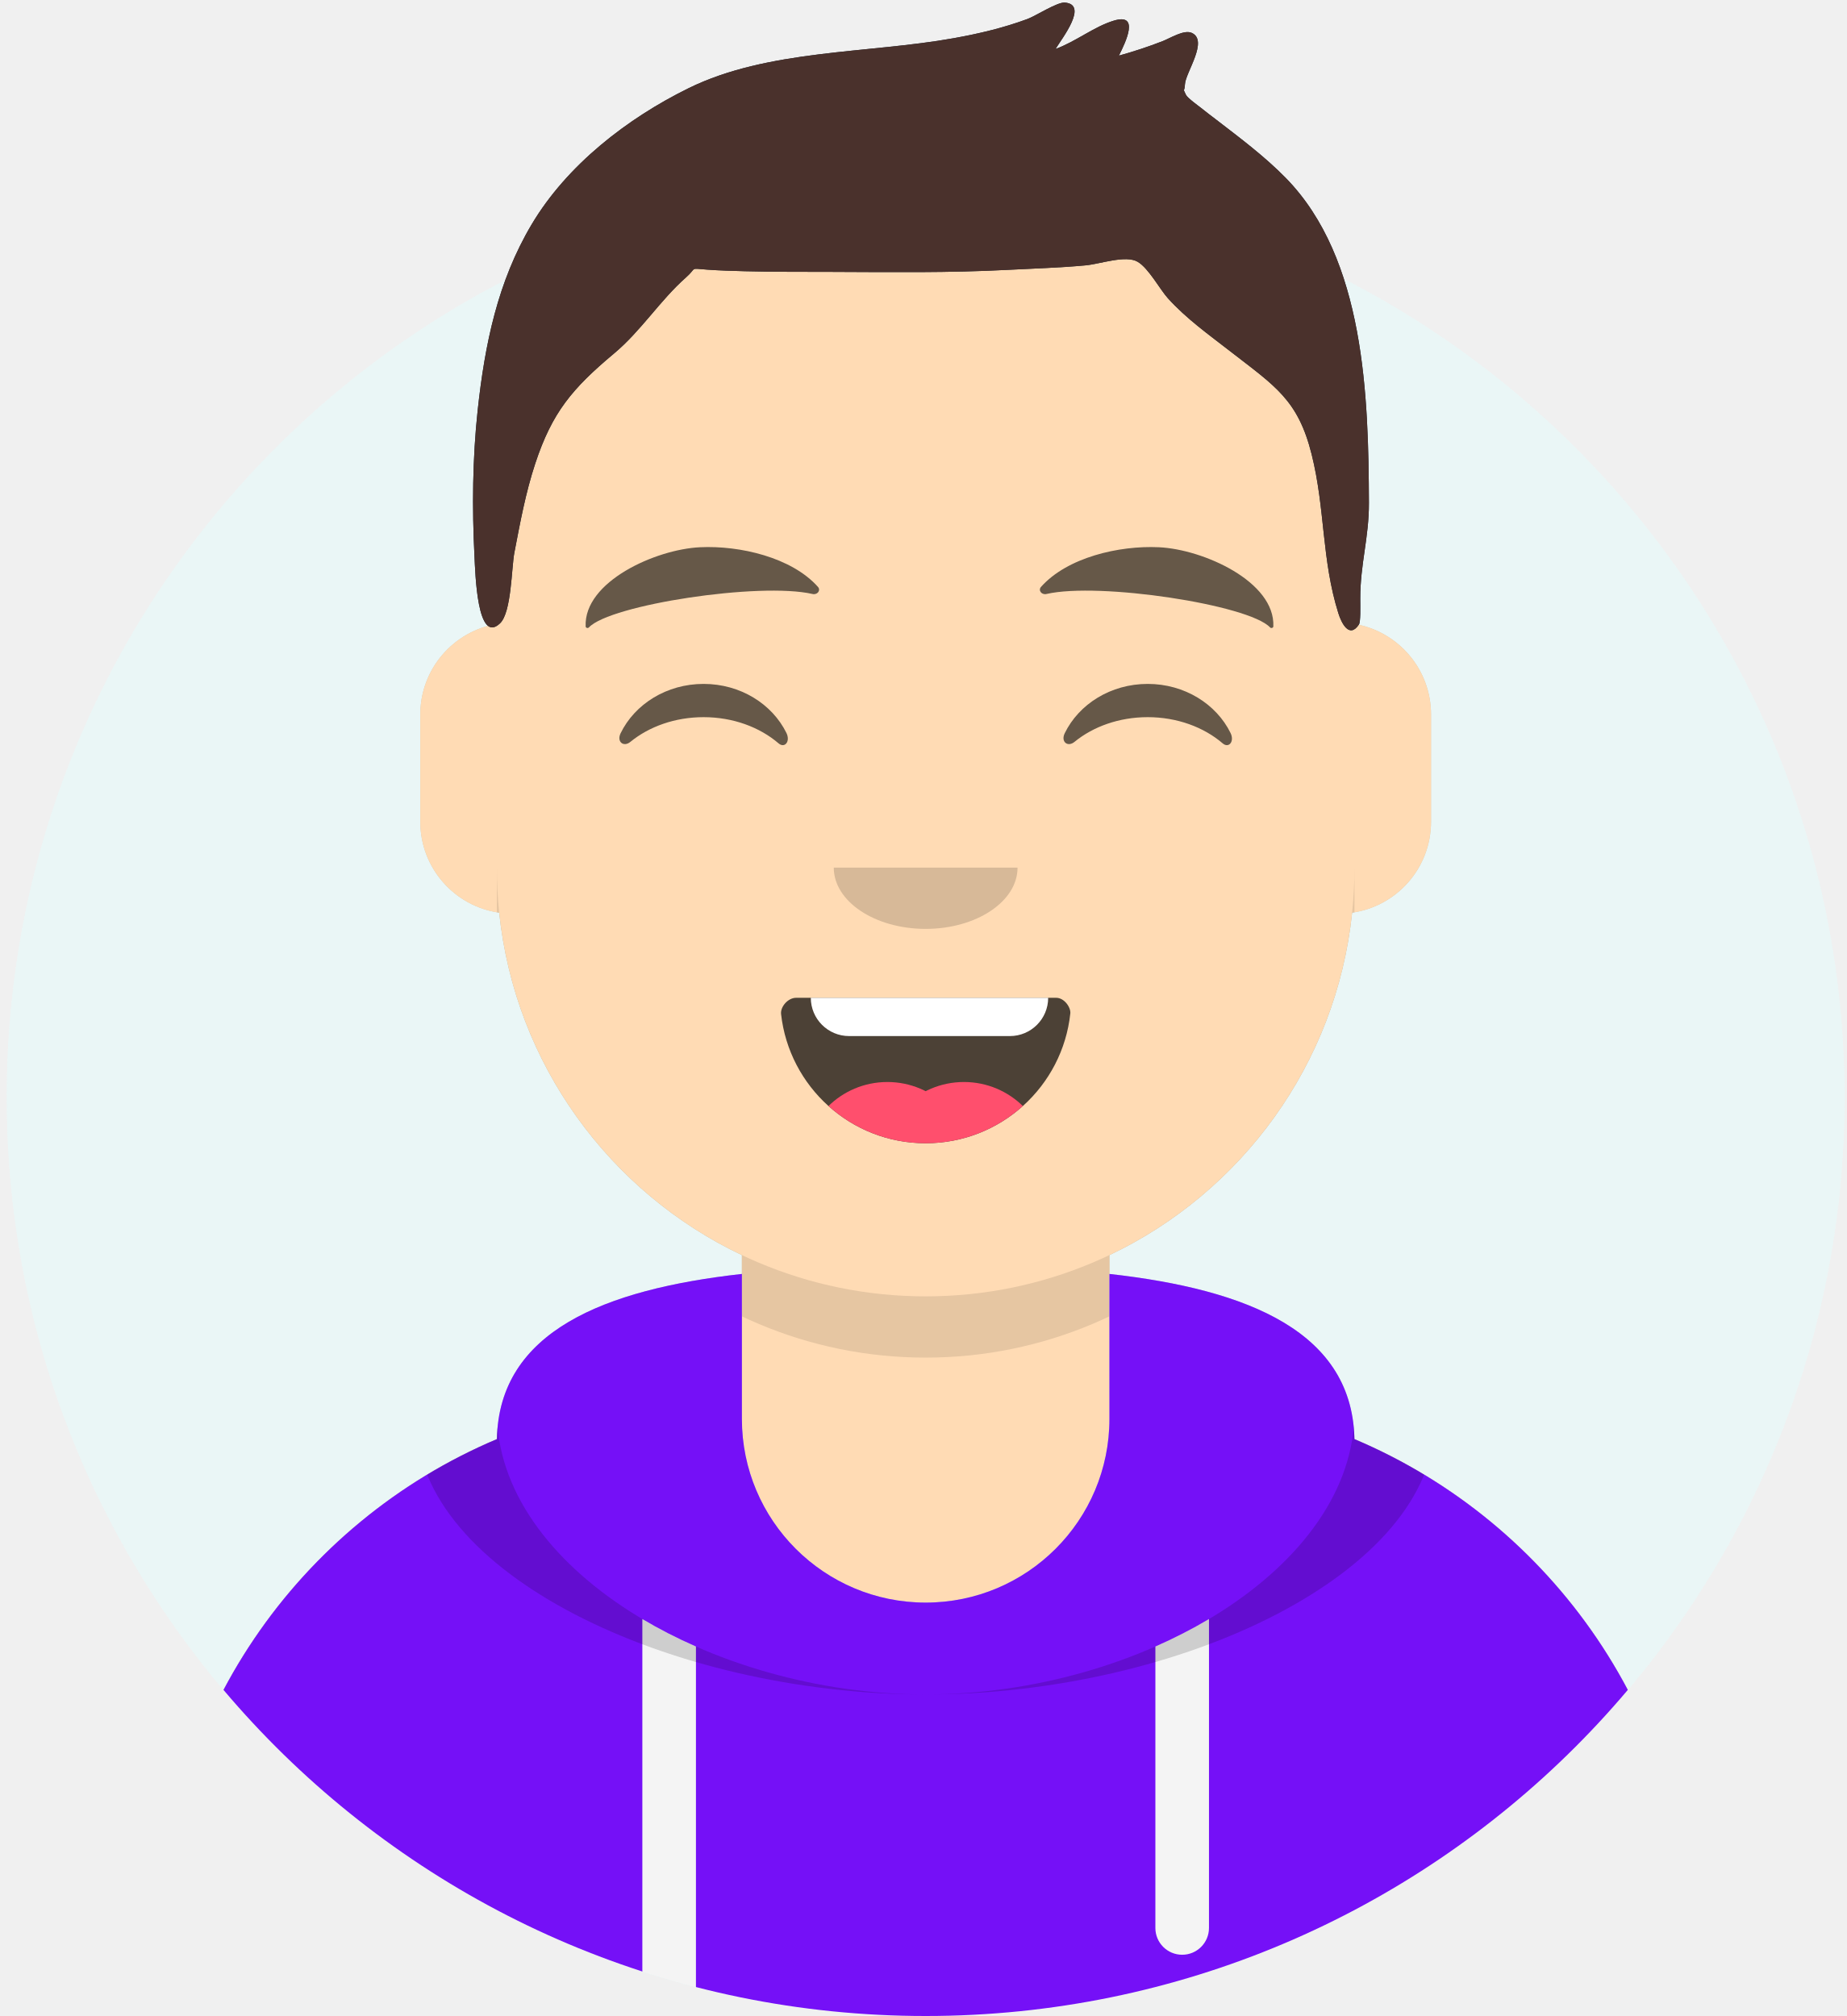
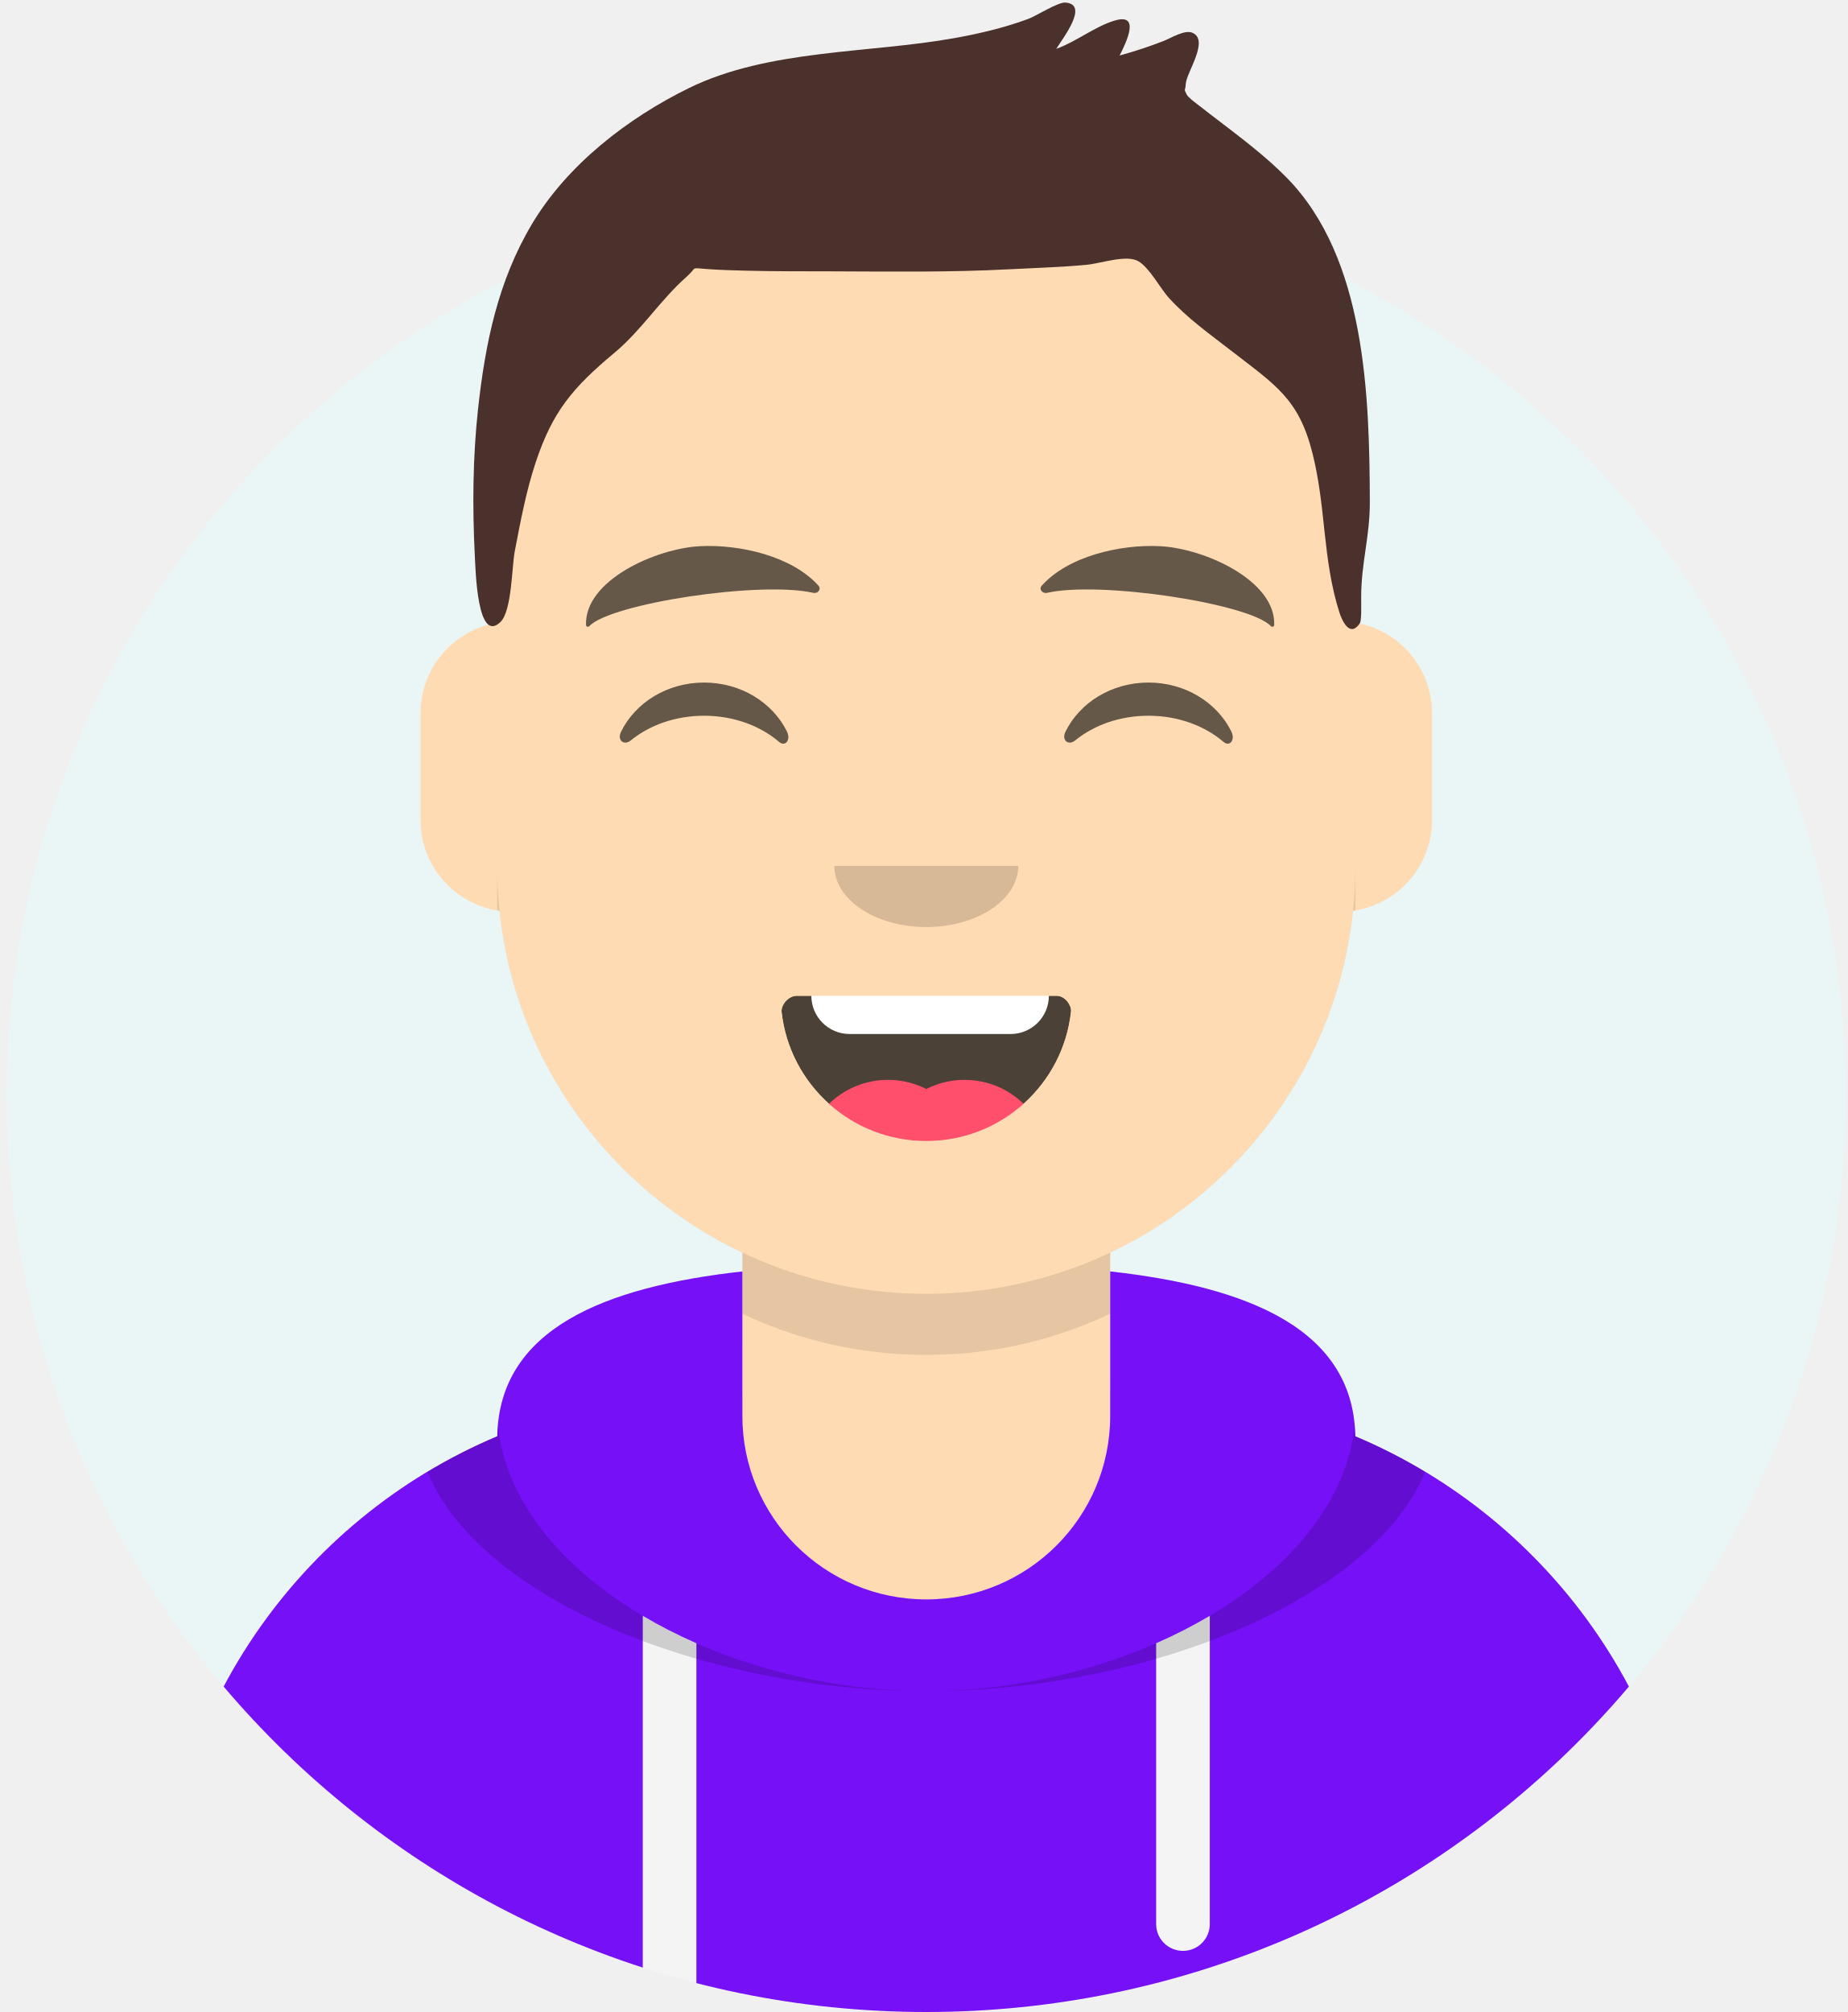
- <svg xmlns="http://www.w3.org/2000/svg" xmlns:xlink="http://www.w3.org/1999/xlink" width="217px" height="237px" viewBox="0 0 217 237" version="1.1">
-   <defs>
-     <circle id="path-1" cx="108" cy="108" r="108" />
-     <path d="M-3.19744231e-14,144 L-3.19744231e-14,-1.42108547e-14 L237.6,-1.42108547e-14 L237.6,144 L226.8,144 C226.8,203.647 178.447,252 118.8,252 C59.153,252 10.8,203.647 10.8,144 L10.8,144 L-3.19744231e-14,144 Z" id="path-3" />
-     <path d="M90,0 C117.835,-5.11323436e-15 140.4,22.565 140.4,50.4 L140.401,55.949 C145.508,56.807 149.4,61.249 149.4,66.6 L149.4,79.2 C149.4,84.647 145.367,89.152 140.125,89.893 C138.265,107.718 127.114,122.78 111.601,130.149 L111.6,146.7 L115.2,146.7 C150.988,146.7 180,175.712 180,211.5 L180,219.6 L0,219.6 L0,211.5 C-4.38277231e-15,175.712 29.012,146.7 64.8,146.7 L68.4,146.7 L68.4,130.15 C52.886,122.78 41.735,107.718 39.875,89.893 C34.633,89.152 30.6,84.647 30.6,79.2 L30.6,66.6 C30.6,61.249 34.492,56.806 39.6,55.949 L39.6,50.4 C39.6,22.565 62.165,5.11323436e-15 90,0 Z" id="path-5" />
-     <path d="M140.401,11.764 C156.691,13.587 169.2,18.597 169.2,31.569 L169.194,31.18 C192.467,41.01 208.8,64.047 208.8,90.9 L208.8,99 L28.8,99 L28.8,90.9 C28.8,64.047 45.133,41.01 68.406,31.18 C68.653,18.496 81.073,13.568 97.2,11.764 L97.2,28.8 C97.2,40.729 106.871,50.4 118.8,50.4 C130.729,50.4 140.4,40.729 140.4,28.8 L140.4,28.8 Z" id="path-7" />
-     <path d="M31.606,13.615 C32.558,22.158 39.803,28.8 48.6,28.8 C57.424,28.8 64.687,22.117 65.603,13.536 C65.676,12.845 64.905,11.7 63.938,11.7 C50.534,11.7 40.264,11.7 33.378,11.7 C32.406,11.7 31.511,12.761 31.606,13.615 Z" id="path-9" />
-     <rect id="path-11" x="0" y="0" width="237.6" height="252" />
-     <path d="M118.135,20.928 C115.651,18.39 112.767,16.236 109.962,14.076 C109.343,13.6 108.715,13.135 108.109,12.641 C107.972,12.528 106.563,11.519 106.394,11.148 C105.988,10.254 106.224,10.95 106.28,9.884 C106.35,8.535 109.1,4.727 107.048,3.854 C106.146,3.47 104.536,4.492 103.67,4.83 C101.977,5.49 100.263,6.054 98.512,6.54 C99.351,4.869 100.95,1.524 97.944,2.419 C95.603,3.116 93.421,4.91 91.068,5.753 C91.847,4.477 94.96,0.523 92.147,0.302 C91.271,0.233 88.724,1.875 87.782,2.226 C84.959,3.275 82.075,3.953 79.111,4.487 C69.033,6.304 57.248,5.786 47.923,10.374 C40.735,13.911 33.636,19.4 29.484,26.389 C25.481,33.125 23.984,40.498 23.146,48.217 C22.532,53.882 22.482,59.738 22.769,65.424 C22.863,67.287 23.073,75.874 25.779,73.273 C27.127,71.978 27.117,66.745 27.457,64.974 C28.133,61.451 28.783,57.911 29.91,54.5 C31.895,48.49 34.238,45.687 39.184,41.547 C42.359,38.89 44.588,35.3 47.625,32.62 C48.99,31.416 47.949,31.542 50.143,31.7 C51.616,31.806 53.097,31.846 54.574,31.885 C57.99,31.974 61.412,31.951 64.829,31.963 C71.711,31.988 78.561,32.085 85.437,31.725 C88.492,31.565 91.556,31.478 94.603,31.195 C96.306,31.038 99.326,29.947 100.728,30.78 C102.01,31.543 103.342,34.034 104.263,35.054 C106.438,37.464 109.032,39.305 111.576,41.282 C116.881,45.403 119.559,46.98 121.17,53.421 C122.775,59.838 122.325,65.791 124.312,72.106 C124.662,73.217 125.586,75.13 126.726,73.415 C126.937,73.096 126.883,71.345 126.883,70.337 C126.883,66.27 127.913,63.218 127.9,59.123 C127.849,46.674 127.447,30.442 118.135,20.928 Z" id="path-13" />
-   </defs>
-   <g id="Website" stroke="none" stroke-width="1" fill="none" fill-rule="evenodd">
-     <g id="mf-avatar" transform="translate(-10, -15)">
-       <g id="Circle" transform="translate(10.8, 36)">
-         <mask id="mask-2" fill="white">
-           <use xlink:href="#path-1" />
+ <svg xmlns="http://www.w3.org/2000/svg" width="157" height="171" viewBox="0 0 157 171" fill="none">
+   <g clip-path="url(#clip0_207_191)">
+     <mask id="mask0_207_191" style="mask-type:alpha" maskUnits="userSpaceOnUse" x="0" y="15" width="157" height="156">
+       <path d="M78.717 171C121.872 171 156.855 136.112 156.855 93.076C156.855 50.04 121.872 15.152 78.717 15.152C35.562 15.152 0.579 50.04 0.579 93.076C0.579 136.112 35.562 171 78.717 171Z" fill="white" />
+     </mask>
+     <g mask="url(#mask0_207_191)">
+       <path d="M78.717 171C121.872 171 156.855 136.112 156.855 93.076C156.855 50.04 121.872 15.152 78.717 15.152C35.562 15.152 0.579 50.04 0.579 93.076C0.579 136.112 35.562 171 78.717 171Z" fill="#EAF6F6" />
+       <path d="M157.178 15.152H0.579V171H157.178V15.152Z" fill="#EAF6F6" />
+     </g>
+     <mask id="mask1_207_191" style="mask-type:alpha" maskUnits="userSpaceOnUse" x="-8" y="-11" width="173" height="182">
+       <path d="M-7.235 93.076V-10.823H164.669V93.076H156.855C156.855 136.112 121.872 171 78.717 171C35.562 171 0.579 136.112 0.579 93.076H-7.235Z" fill="white" />
+     </mask>
+     <g mask="url(#mask1_207_191)">
+       <mask id="mask2_207_191" style="mask-type:alpha" maskUnits="userSpaceOnUse" x="13" y="12" width="131" height="160">
+         <path d="M78.717 12.555C98.856 12.555 115.182 28.836 115.182 48.919L115.182 52.923C118.877 53.542 121.693 56.747 121.693 60.608V69.699C121.693 73.629 118.775 76.88 114.982 77.414C113.637 90.275 105.569 101.143 94.345 106.46L94.345 118.402H96.949C122.842 118.402 143.832 139.334 143.832 165.156V171H13.602V165.156C13.602 139.334 34.592 118.402 60.485 118.402H63.089L63.09 106.46C51.865 101.143 43.797 90.276 42.451 77.414C38.659 76.88 35.741 73.629 35.741 69.699V60.608C35.741 56.747 38.557 53.541 42.253 52.923L42.252 48.919C42.252 28.836 58.578 12.555 78.717 12.555Z" fill="white" />
+       </mask>
+       <g mask="url(#mask2_207_191)">
+         <path d="M78.717 12.555C98.856 12.555 115.182 28.836 115.182 48.919L115.182 52.923C118.877 53.542 121.693 56.747 121.693 60.608V69.699C121.693 73.629 118.775 76.88 114.982 77.414C113.637 90.275 105.569 101.143 94.345 106.46L94.345 118.402H96.949C122.842 118.402 143.832 139.334 143.832 165.156V171H13.602V165.156C13.602 139.334 34.592 118.402 60.485 118.402H63.089L63.09 106.46C51.865 101.143 43.797 90.276 42.451 77.414C38.659 76.88 35.741 73.629 35.741 69.699V60.608C35.741 56.747 38.557 53.541 42.253 52.923L42.252 48.919C42.252 28.836 58.578 12.555 78.717 12.555Z" fill="#D0C6AC" />
+         <path d="M165.236 12.555H-7.235V171.545H165.236V12.555Z" fill="#FFDBB4" />
+         <path fill-rule="evenodd" clip-rule="evenodd" d="M42.252 73.595C42.252 93.679 58.578 109.96 78.717 109.96C98.856 109.96 115.182 93.679 115.182 73.595V78.79C115.182 98.874 98.856 115.155 78.717 115.155C58.578 115.155 42.252 98.874 42.252 78.79V73.595Z" fill="black" fill-opacity="0.1" />
+       </g>
+       <mask id="mask3_207_191" style="mask-type:alpha" maskUnits="userSpaceOnUse" x="13" y="108" width="131" height="63">
+         <path d="M94.346 108.058C106.131 109.373 115.182 112.988 115.182 122.348L115.177 122.066C132.015 129.159 143.832 145.781 143.832 165.156V171H13.602V165.156C13.602 145.781 25.419 129.159 42.257 122.066C42.435 112.915 51.422 109.36 63.089 108.058L63.089 120.35C63.089 128.957 70.086 135.934 78.717 135.934C87.348 135.934 94.345 128.957 94.345 120.35L94.346 108.058Z" fill="white" />
+       </mask>
+       <g mask="url(#mask3_207_191)">
+         <path d="M94.346 108.058C106.131 109.373 115.182 112.988 115.182 122.348L115.177 122.066C132.015 129.159 143.832 145.781 143.832 165.156V171H13.602V165.156C13.602 145.781 25.419 129.159 42.257 122.066C42.435 112.915 51.422 109.36 63.089 108.058L63.089 120.35C63.089 128.957 70.086 135.934 78.717 135.934C87.348 135.934 94.345 128.957 94.345 120.35L94.346 108.058Z" fill="#B7C1DB" />
+         <path d="M165.314 99.57H-7.235V171H165.314V99.57Z" fill="#7510F7" />
+         <path fill-rule="evenodd" clip-rule="evenodd" d="M59.182 139.661L59.182 171H54.624L54.624 137.33C56.059 138.181 57.585 138.961 59.182 139.661ZM102.811 137.33L102.81 163.533C102.81 164.788 101.789 165.805 100.531 165.805C99.272 165.805 98.252 164.788 98.252 163.533L98.252 139.661C99.85 138.961 101.376 138.181 102.811 137.33Z" fill="#F4F4F4" />
+         <path fill-rule="evenodd" clip-rule="evenodd" d="M105.438 107.832C115.24 109.681 122.019 113.364 122.019 120.549C122.019 133.35 100.506 143.727 78.717 143.727C56.928 143.727 35.415 133.35 35.415 120.549C35.415 113.364 42.194 109.681 51.996 107.832C46.079 110.007 42.252 113.664 42.252 119.75C42.252 132.992 60.368 143.727 78.717 143.727C97.066 143.727 115.182 132.992 115.182 119.75C115.182 113.791 111.513 110.161 105.806 107.97L105.438 107.832Z" fill="black" fill-opacity="0.16" />
+       </g>
+       <mask id="mask4_207_191" style="mask-type:alpha" maskUnits="userSpaceOnUse" x="66" y="84" width="26" height="13">
+         <path d="M66.422 86.016C67.111 92.18 72.353 96.972 78.717 96.972C85.101 96.972 90.356 92.15 91.019 85.959C91.072 85.461 90.514 84.634 89.814 84.634C80.116 84.634 72.686 84.634 67.704 84.634C67.001 84.634 66.353 85.4 66.422 86.016Z" fill="white" />
+       </mask>
+       <g mask="url(#mask4_207_191)">
+         <path d="M66.422 86.016C67.111 92.18 72.353 96.972 78.717 96.972C85.101 96.972 90.356 92.15 91.019 85.959C91.072 85.461 90.514 84.634 89.814 84.634C80.116 84.634 72.686 84.634 67.704 84.634C67.001 84.634 66.353 85.4 66.422 86.016Z" fill="black" fill-opacity="0.7" />
+         <path fill-rule="evenodd" clip-rule="evenodd" d="M72.206 77.491H85.88C87.678 77.491 89.135 78.945 89.135 80.738V84.634C89.135 86.427 87.678 87.881 85.88 87.881H72.206C70.407 87.881 68.95 86.427 68.95 84.634V80.738C68.95 78.945 70.407 77.491 72.206 77.491Z" fill="white" />
+         <path d="M75.461 106.063C79.417 106.063 82.624 102.865 82.624 98.92C82.624 94.975 79.417 91.777 75.461 91.777C71.505 91.777 68.299 94.975 68.299 98.92C68.299 102.865 71.505 106.063 75.461 106.063Z" fill="#FF4F6D" />
+         <path d="M81.973 106.063C85.929 106.063 89.135 102.865 89.135 98.92C89.135 94.975 85.929 91.777 81.973 91.777C78.017 91.777 74.81 94.975 74.81 98.92C74.81 102.865 78.017 106.063 81.973 106.063Z" fill="#FF4F6D" />
+       </g>
+       <path fill-rule="evenodd" clip-rule="evenodd" d="M70.903 73.595C70.903 76.464 74.402 78.79 78.717 78.79C83.032 78.79 86.531 76.464 86.531 73.595" fill="black" fill-opacity="0.16" />
+       <path fill-rule="evenodd" clip-rule="evenodd" d="M52.775 62.197C53.978 59.73 56.685 58.01 59.832 58.01C62.968 58.01 65.667 59.718 66.876 62.171C67.235 62.9 66.724 63.496 66.209 63.054C64.613 61.685 62.346 60.831 59.832 60.831C57.397 60.831 55.193 61.633 53.607 62.927C53.027 63.4 52.424 62.918 52.775 62.197Z" fill="black" fill-opacity="0.6" />
+       <path fill-rule="evenodd" clip-rule="evenodd" d="M90.542 62.197C91.744 59.73 94.452 58.01 97.599 58.01C100.735 58.01 103.434 59.718 104.643 62.171C105.002 62.9 104.491 63.496 103.976 63.054C102.38 61.685 100.113 60.831 97.599 60.831C95.163 60.831 92.96 61.633 91.374 62.927C90.794 63.4 90.19 62.918 90.542 62.197Z" fill="black" fill-opacity="0.6" />
+       <path fill-rule="evenodd" clip-rule="evenodd" d="M59.539 46.418C55.758 46.592 49.645 49.332 49.802 53.135C49.807 53.259 49.991 53.314 50.08 53.218C51.874 51.296 64.611 49.355 69.097 50.384C69.508 50.478 69.82 50.074 69.559 49.782C67.331 47.283 62.926 46.258 59.539 46.418Z" fill="black" fill-opacity="0.6" />
+       <path fill-rule="evenodd" clip-rule="evenodd" d="M98.546 46.418C102.328 46.592 108.441 49.332 108.283 53.135C108.278 53.259 108.095 53.314 108.005 53.218C106.211 51.296 93.474 49.355 88.988 50.384C88.578 50.478 88.266 50.074 88.526 49.782C90.754 47.283 95.159 46.258 98.546 46.418Z" fill="black" fill-opacity="0.6" />
+       <mask id="mask5_207_191" style="mask-type:alpha" maskUnits="userSpaceOnUse" x="-8" y="-11" width="173" height="182">
+         <path d="M164.669 -10.823H-7.235V171H164.669V-10.823Z" fill="white" />
+       </mask>
+       <g mask="url(#mask5_207_191)">
+         <mask id="mask6_207_191" style="mask-type:alpha" maskUnits="userSpaceOnUse" x="40" y="0" width="77" height="54">
+           <path d="M109.347 15.1C107.549 13.269 105.463 11.714 103.434 10.156C102.986 9.812 102.531 9.477 102.093 9.12C101.994 9.039 100.974 8.311 100.852 8.043C100.558 7.398 100.729 7.9 100.769 7.131C100.82 6.158 102.809 3.411 101.325 2.781C100.672 2.504 99.507 3.241 98.881 3.485C97.656 3.961 96.416 4.368 95.149 4.718C95.756 3.513 96.913 1.099 94.739 1.745C93.044 2.248 91.466 3.542 89.764 4.151C90.327 3.23 92.579 0.377 90.544 0.218C89.911 0.168 88.068 1.353 87.386 1.606C85.343 2.363 83.257 2.852 81.113 3.238C73.821 4.548 65.294 4.174 58.548 7.485C53.347 10.037 48.212 13.997 45.207 19.04C42.311 23.9 41.228 29.22 40.622 34.789C40.177 38.877 40.141 43.102 40.349 47.205C40.417 48.549 40.569 54.744 42.527 52.868C43.502 51.933 43.495 48.158 43.741 46.88C44.23 44.338 44.7 41.784 45.515 39.323C46.952 34.986 48.647 32.964 52.225 29.977C54.522 28.06 56.135 25.47 58.333 23.536C59.32 22.667 58.567 22.758 60.154 22.872C61.22 22.948 62.291 22.977 63.36 23.005C65.832 23.069 68.307 23.053 70.78 23.062C75.759 23.08 80.715 23.15 85.689 22.89C87.9 22.774 90.117 22.712 92.321 22.508C93.553 22.394 95.738 21.607 96.752 22.208C97.68 22.759 98.644 24.556 99.31 25.292C100.884 27.031 102.761 28.359 104.601 29.786C108.439 32.759 110.377 33.897 111.543 38.544C112.704 43.174 112.378 47.469 113.816 52.026C114.069 52.827 114.737 54.208 115.562 52.97C115.715 52.74 115.675 51.477 115.675 50.75C115.675 47.815 116.421 45.612 116.411 42.658C116.375 33.676 116.084 21.964 109.347 15.1Z" fill="white" />
        </mask>
-         <use id="Circle-Background" fill="#EAF6F6" xlink:href="#path-1" />
-         <g id="🖍-Circle-Color" mask="url(#mask-2)" fill="#EAF6F6">
-           <rect id="🖍Color" x="0" y="0" width="216.445" height="216" />
-         </g>
-       </g>
-       <mask id="mask-4" fill="white">
-         <use xlink:href="#path-3" />
-       </mask>
-       <g id="Mask" />
-       <g id="Avataaar" mask="url(#mask-4)">
-         <g id="Body" transform="translate(28.8, 32.4)">
-           <mask id="mask-6" fill="white">
-             <use xlink:href="#path-5" />
-           </mask>
-           <use fill="#D0C6AC" xlink:href="#path-5" />
-           <g id="Skin/👶🏻-05-Pale" mask="url(#mask-6)" fill="#FFDBB4">
-             <g transform="translate(-28.8, 0)" id="Color">
-               <rect x="0" y="0" width="238.384" height="220.355" />
-             </g>
-           </g>
-           <path d="M39.6,84.6 C39.6,112.435 62.165,135 90,135 C117.835,135 140.4,112.435 140.4,84.6 L140.4,84.6 L140.4,91.8 C140.4,119.635 117.835,142.2 90,142.2 C62.165,142.2 39.6,119.635 39.6,91.8 Z" id="Neck-Shadow" fill-opacity="0.1" fill="#000000" mask="url(#mask-6)" />
-         </g>
-         <g id="Clothing/Hoodie" transform="translate(0, 153)">
-           <mask id="mask-8" fill="white">
-             <use xlink:href="#path-7" />
-           </mask>
-           <use id="Hoodie" fill="#B7C1DB" fill-rule="evenodd" xlink:href="#path-7" />
-           <g id="Color/Palette/Slate" mask="url(#mask-8)" fill="#7510F7" fill-rule="evenodd">
-             <rect id="🖍Color" x="0" y="0" width="238.491" height="99" />
-           </g>
-           <path d="M91.8,55.565 L91.8,99 L85.5,99 L85.499,52.335 C87.483,53.514 89.592,54.594 91.8,55.565 Z M152.101,52.334 L152.1,88.65 C152.1,90.39 150.69,91.8 148.95,91.8 C147.21,91.8 145.8,90.39 145.8,88.65 L145.801,55.565 C148.009,54.594 150.118,53.513 152.101,52.334 Z" id="Straps" fill="#F4F4F4" fill-rule="evenodd" mask="url(#mask-8)" />
-           <path d="M155.733,11.451 C169.28,14.013 178.65,19.118 178.65,29.077 C178.65,46.818 148.916,61.2 118.8,61.2 C88.684,61.2 58.95,46.818 58.95,29.077 C58.95,19.118 68.32,14.013 81.867,11.451 C73.689,14.466 68.4,19.534 68.4,27.969 C68.4,46.322 93.439,61.2 118.8,61.2 C144.161,61.2 169.2,46.322 169.2,27.969 C169.2,19.71 164.13,14.679 156.241,11.642 Z" id="Shadow" fill-opacity="0.16" fill="#000000" fill-rule="evenodd" mask="url(#mask-8)" />
-         </g>
-         <g id="Face" transform="translate(68.4, 73.8)">
-           <g id="Mouth/Smile" transform="translate(1.8, 46.8)">
-             <mask id="mask-10" fill="white">
-               <use xlink:href="#path-9" />
-             </mask>
-             <use id="Mouth" fill-opacity="0.7" fill="#000000" fill-rule="evenodd" xlink:href="#path-9" />
-             <path d="M39.6,1.8 L58.5,1.8 C60.985,1.8 63,3.815 63,6.3 L63,11.7 C63,14.185 60.985,16.2 58.5,16.2 L39.6,16.2 C37.115,16.2 35.1,14.185 35.1,11.7 L35.1,6.3 C35.1,3.815 37.115,1.8 39.6,1.8 Z" id="Teeth" fill="#FFFFFF" fill-rule="evenodd" mask="url(#mask-10)" />
-             <g id="Tongue" stroke-width="1" fill-rule="evenodd" mask="url(#mask-10)" fill="#FF4F6D">
-               <g transform="translate(34.2, 21.6)">
-                 <circle cx="9.9" cy="9.9" r="9.9" />
-                 <circle cx="18.9" cy="9.9" r="9.9" />
-               </g>
-             </g>
-           </g>
-           <g id="Nose/Default" transform="translate(25.2, 36)" fill="#000000" fill-opacity="0.16">
-             <path d="M14.4,7.2 C14.4,11.176 19.235,14.4 25.2,14.4 L25.2,14.4 C31.165,14.4 36,11.176 36,7.2" id="Nose" />
-           </g>
-           <g id="Eyes/Happy-😁" transform="translate(0, 7.2)" fill="#000000" fill-opacity="0.6">
-             <path d="M14.544,20.203 C16.206,16.784 19.948,14.4 24.298,14.4 C28.632,14.4 32.363,16.767 34.034,20.166 C34.53,21.176 33.824,22.003 33.112,21.39 C30.906,19.494 27.773,18.309 24.298,18.309 C20.931,18.309 17.886,19.421 15.694,21.214 C14.892,21.87 14.058,21.203 14.544,20.203 Z" id="Squint" />
-             <path d="M66.744,20.203 C68.406,16.784 72.148,14.4 76.498,14.4 C80.832,14.4 84.563,16.767 86.234,20.166 C86.73,21.176 86.024,22.003 85.312,21.39 C83.106,19.494 79.973,18.309 76.498,18.309 C73.131,18.309 70.086,19.421 67.894,21.214 C67.092,21.87 66.258,21.203 66.744,20.203 Z" id="Squint" />
-           </g>
-           <g id="Eyebrow/Natural/Default-Natural" fill="#000000" fill-opacity="0.6">
-             <path d="M23.435,5.589 C18.25,6.285 10.164,10.805 10.84,16.036 C10.862,16.207 11.121,16.261 11.233,16.118 C13.471,13.248 30.774,9.033 37.075,9.913 C37.652,9.994 38.032,9.399 37.639,9.027 C34.269,5.845 28.08,4.961 23.435,5.589" id="Eyebrow" transform="translate(24.3, 10.8) rotate(5) translate(-24.3, -10.8) " />
-             <path d="M76.535,5.589 C71.35,6.285 63.264,10.805 63.94,16.036 C63.962,16.207 64.221,16.261 64.333,16.118 C66.571,13.248 83.874,9.033 90.175,9.913 C90.752,9.994 91.132,9.399 90.739,9.027 C87.369,5.845 81.18,4.961 76.535,5.589" id="Eyebrow" transform="translate(77.4, 10.8) scale(-1, 1) rotate(5) translate(-77.4, -10.8) " />
-           </g>
-         </g>
-         <g id="Top">
-           <mask id="mask-12" fill="white">
-             <use xlink:href="#path-11" />
-           </mask>
-           <g id="Mask" />
-           <g mask="url(#mask-12)">
-             <g transform="translate(43, 15)">
-               <mask id="mask-14" fill="white">
-                 <use xlink:href="#path-13" />
-               </mask>
-               <use id="Short-Hair" stroke="none" fill="#1F3140" fill-rule="evenodd" xlink:href="#path-13" />
-               <g id="Color/Hair/Brown-Dark" stroke="none" fill="none" mask="url(#mask-14)" fill-rule="evenodd">
-                 <g transform="translate(-43.1, -15)" fill="#4A312C" id="Color">
-                   <rect x="0" y="0" width="239.107" height="252.406" />
-                 </g>
-               </g>
-             </g>
-           </g>
+         <g mask="url(#mask6_207_191)">
+           <path d="M109.347 15.1C107.549 13.269 105.463 11.714 103.434 10.156C102.986 9.812 102.531 9.477 102.093 9.12C101.994 9.039 100.974 8.311 100.852 8.043C100.558 7.398 100.729 7.9 100.769 7.131C100.82 6.158 102.809 3.411 101.325 2.781C100.672 2.504 99.507 3.241 98.881 3.485C97.656 3.961 96.416 4.368 95.149 4.718C95.756 3.513 96.913 1.099 94.739 1.745C93.044 2.248 91.466 3.542 89.764 4.151C90.327 3.23 92.579 0.377 90.544 0.218C89.911 0.168 88.068 1.353 87.386 1.606C85.343 2.363 83.257 2.852 81.113 3.238C73.821 4.548 65.294 4.174 58.548 7.485C53.347 10.037 48.212 13.997 45.207 19.04C42.311 23.9 41.228 29.22 40.622 34.789C40.177 38.877 40.141 43.102 40.349 47.205C40.417 48.549 40.569 54.744 42.527 52.868C43.502 51.933 43.495 48.158 43.741 46.88C44.23 44.338 44.7 41.784 45.515 39.323C46.952 34.986 48.647 32.964 52.225 29.977C54.522 28.06 56.135 25.47 58.333 23.536C59.32 22.667 58.567 22.758 60.154 22.872C61.22 22.948 62.291 22.977 63.36 23.005C65.832 23.069 68.307 23.053 70.78 23.062C75.759 23.08 80.715 23.15 85.689 22.89C87.9 22.774 90.117 22.712 92.321 22.508C93.553 22.394 95.738 21.607 96.752 22.208C97.68 22.759 98.644 24.556 99.31 25.292C100.884 27.031 102.761 28.359 104.601 29.786C108.439 32.759 110.377 33.897 111.543 38.544C112.704 43.174 112.378 47.469 113.816 52.026C114.069 52.827 114.737 54.208 115.562 52.97C115.715 52.74 115.675 51.477 115.675 50.75C115.675 47.815 116.421 45.612 116.411 42.658C116.375 33.676 116.084 21.964 109.347 15.1Z" fill="#1F3140" />
+           <path d="M165.687 -10.823H-7.307V171.293H165.687V-10.823Z" fill="#4A312C" />
        </g>
      </g>
    </g>
  </g>
+   <defs>
+     <clipPath id="clip0_207_191">
+       <rect width="157" height="171" fill="white" />
+     </clipPath>
+   </defs>
</svg>
